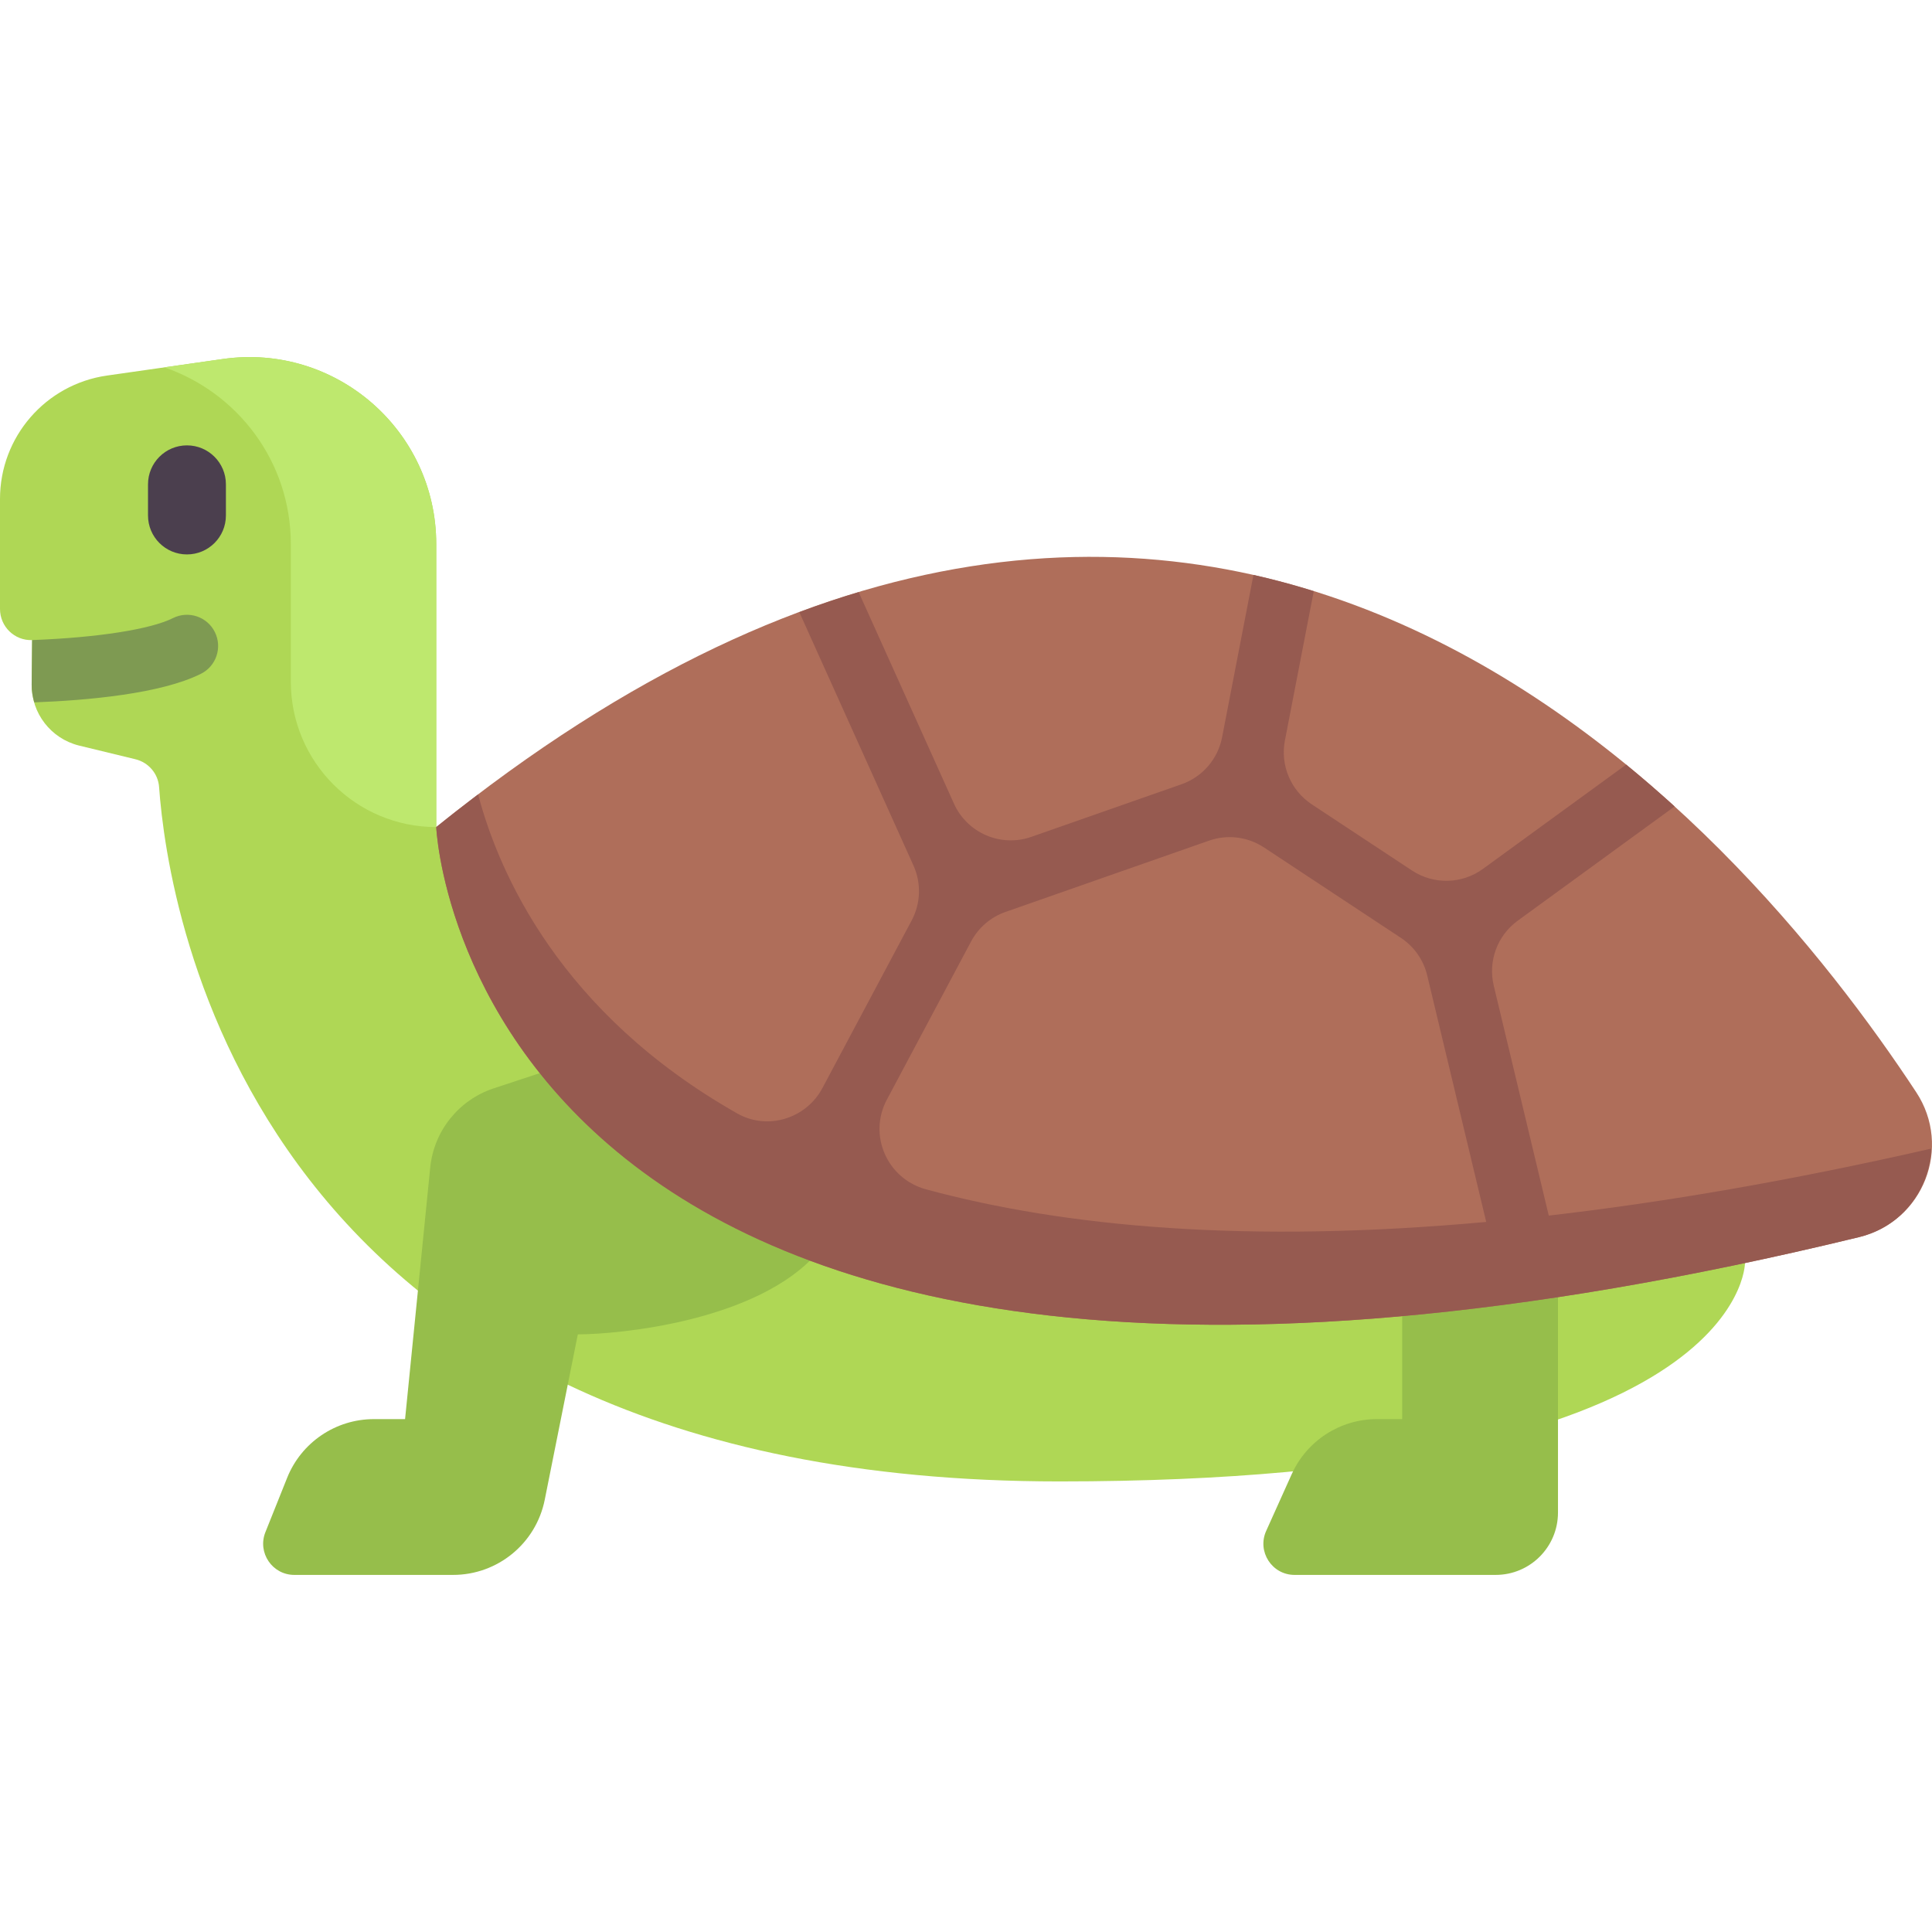
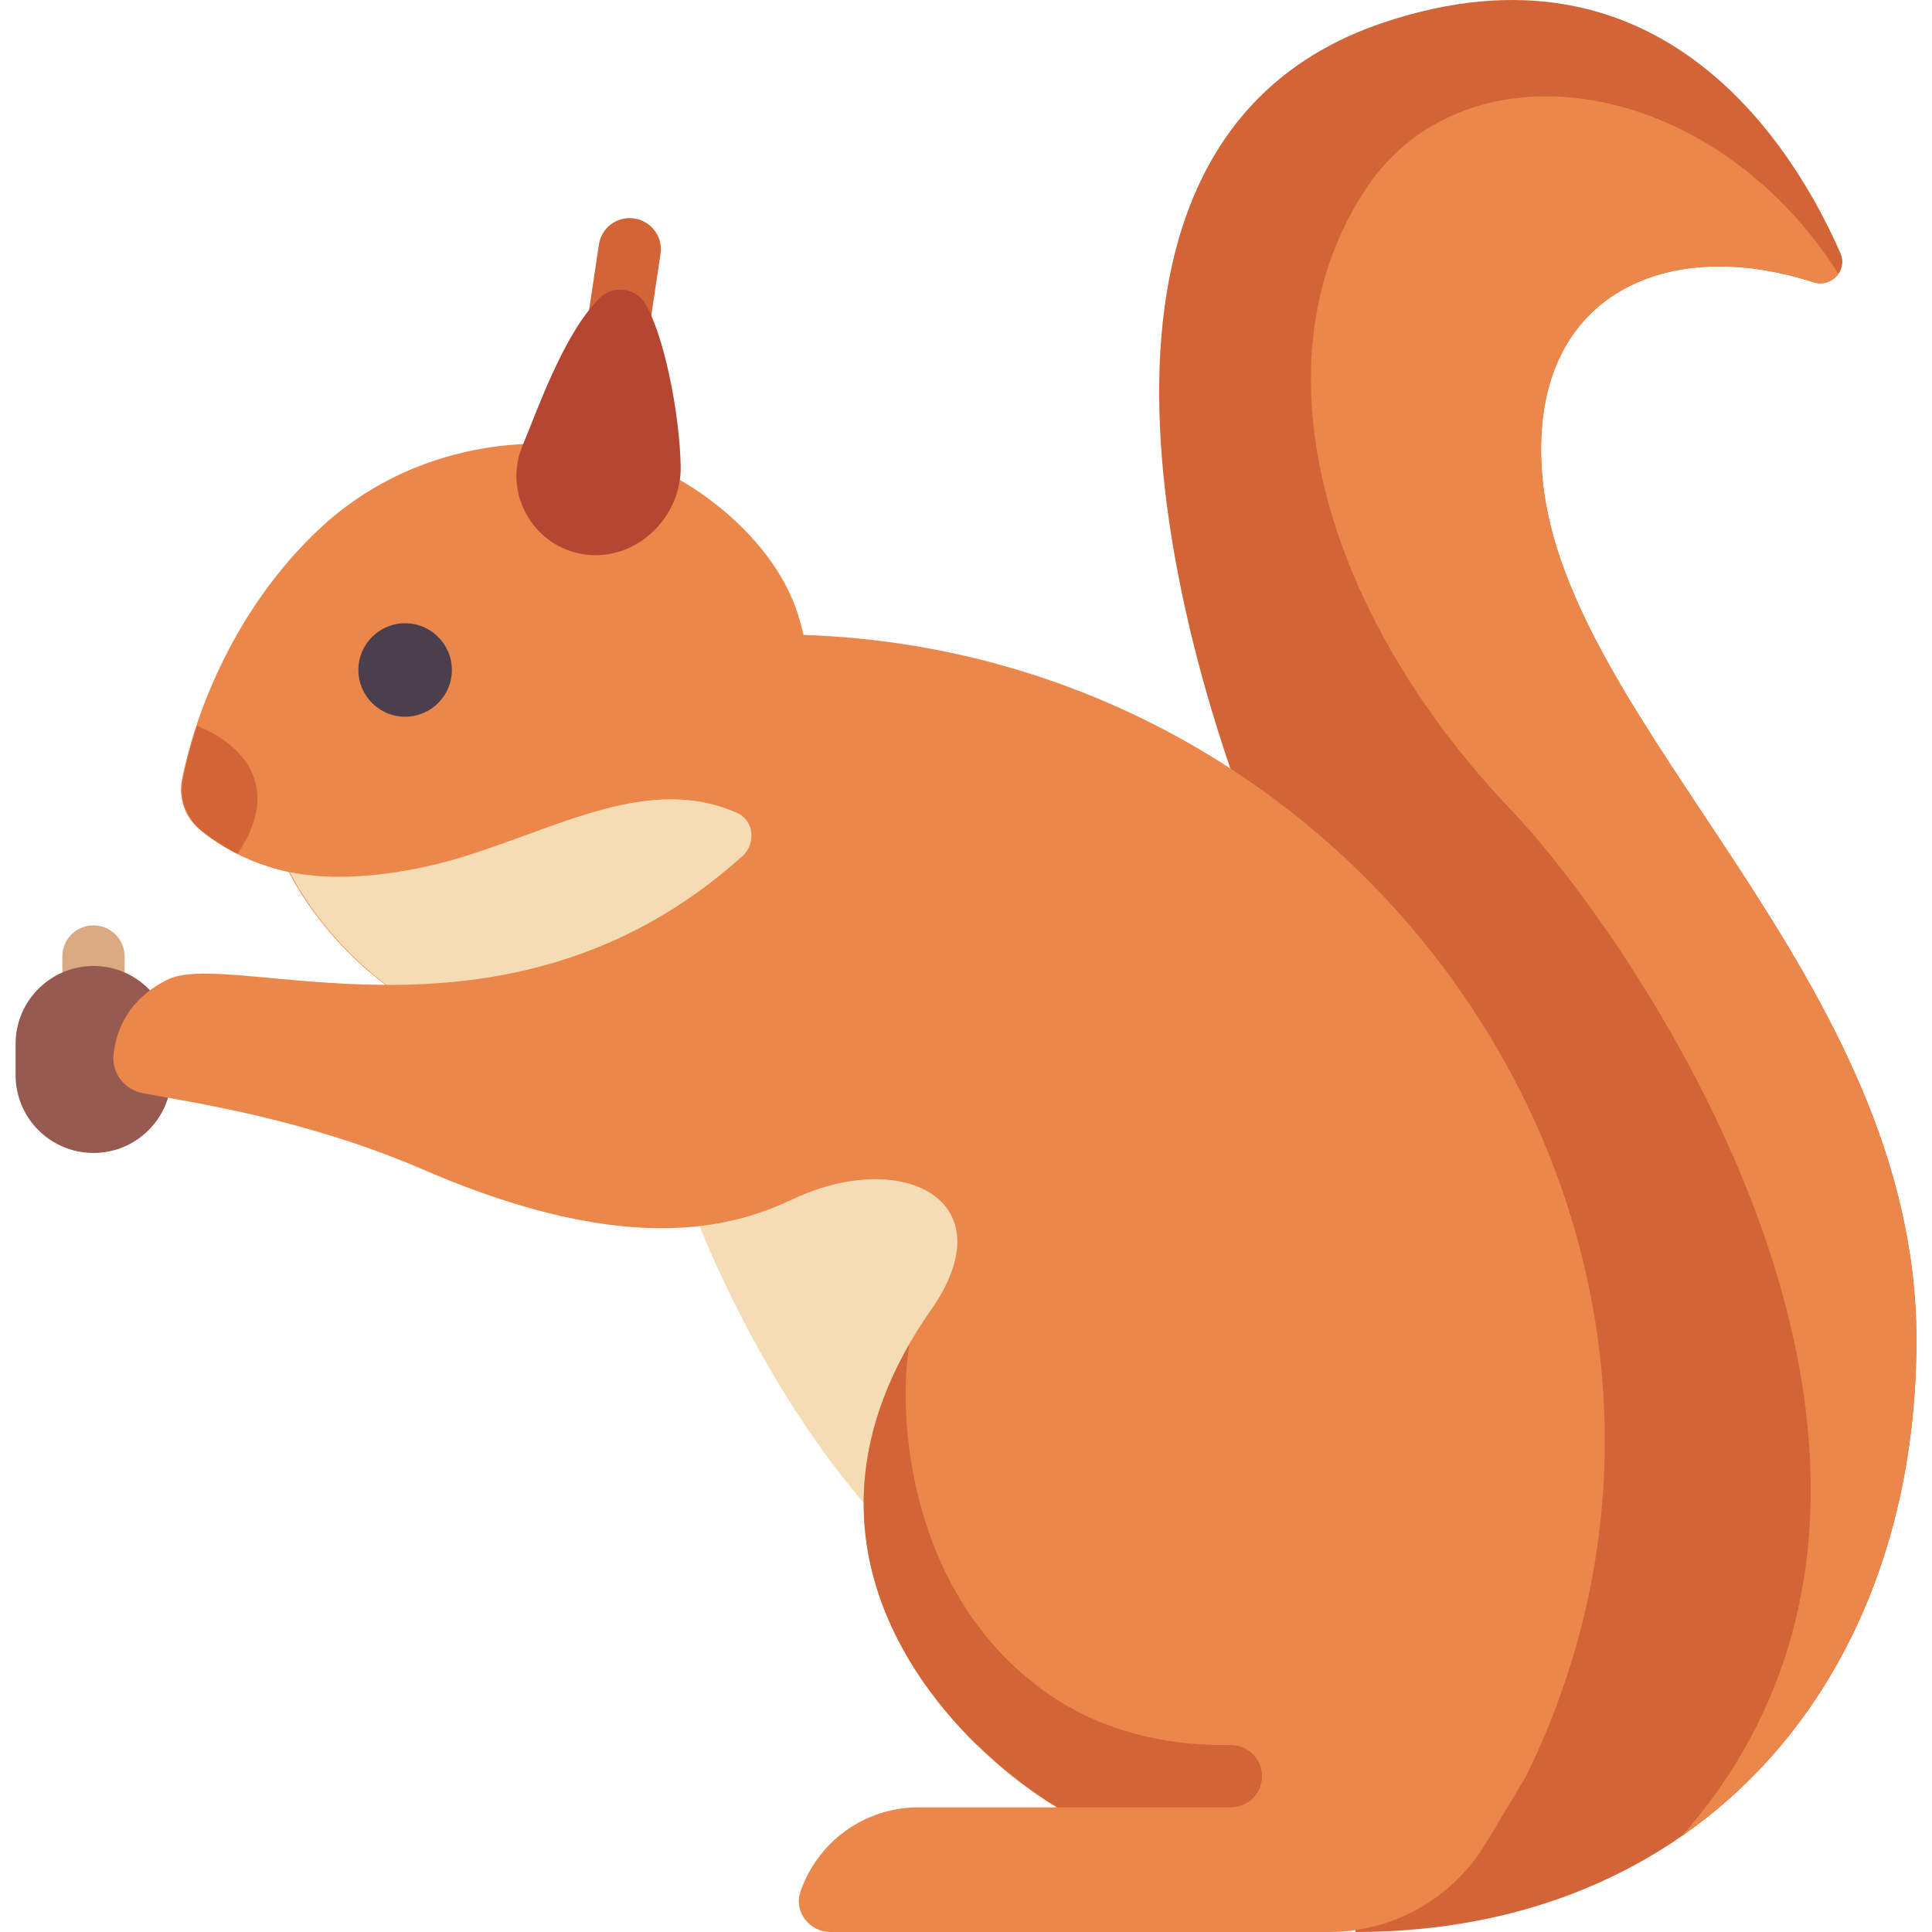
<svg xmlns="http://www.w3.org/2000/svg" version="1.1" id="Capa_1" x="0px" y="0px" viewBox="0 0 512 512" style="enable-background:new 0 0 512 512;" xml:space="preserve">
-   <path style="fill:#AFD755;" d="M115.607,219.184v-74.996c0-30.151-26.705-53.312-56.553-49.048l-30.695,4.385  C12.087,101.85,0,115.786,0,132.224v29.152c0,4.675,3.841,8.428,8.513,8.256l-0.121,11.747c-0.079,7.641,5.096,14.339,12.509,16.192  l14.976,3.635c3.469,0.842,6.028,3.804,6.282,7.365c2.285,32.083,24.412,184.022,238.602,184.022  c181.668,0,181.668-57.803,181.668-57.803v-16.515L115.607,219.184z" />
+   <path style="fill:#D26437;" d="M359.226,512c90.694,0,148.645-66.14,148.645-156.903c0-96-92.903-162.065-99.097-228.278  c-4.495-48.051,32.043-64.924,71.738-52.04c4.768,1.548,9.233-3.065,7.225-7.658c-11.751-26.878-46.91-86.138-121.285-61.077  c-87.781,29.578-58.839,151.891-34.065,214.859L359.226,512z" />
+   <path style="fill:#DCAA82;" d="M24.774,272.516c-4.565,0-8.258-3.698-8.258-8.258v-10.766c0-4.56,3.694-8.258,8.258-8.258  s8.258,3.698,8.258,8.258v10.766C33.032,268.819,29.339,272.516,24.774,272.516z" />
+   <path style="fill:#965A50;" d="M24.774,305.548L24.774,305.548c-11.402,0-20.645-9.243-20.645-20.645v-8.258  c0-11.402,9.243-20.645,20.645-20.645l0,0c11.402,0,20.645,9.243,20.645,20.645v8.258C45.419,296.305,36.176,305.548,24.774,305.548  z" />
+   <path style="fill:#F5DCB4;" d="M231.914,401.748c-32.155-35.969-48.516-81.947-48.516-81.947l63.656-28.704l21.333,59.871  L231.914,401.748z" />
+   <path style="fill:#D26437;" d="M163.79,94.968c-0.403,0-0.815-0.028-1.234-0.093c-4.508-0.673-7.621-4.879-6.944-9.391l3.097-20.645  c0.677-4.5,4.806-7.633,9.395-6.94c4.508,0.673,7.621,4.879,6.944,9.391l-3.097,20.645C171.339,92.028,167.815,94.968,163.79,94.968  z" />
+   <path style="fill:#EB874B;" d="M212.945,168.258c-0.431-1.89-0.932-3.723-1.493-5.497c-6.902-21.843-32.732-41.133-55.418-44.311  c-25.541-3.578-51.843,3.628-70.838,21.203c-24.386,22.564-34.163,52.342-36.988,67.019c-0.966,5.018,0.908,10.065,4.858,13.307  c4.748,3.898,12.492,8.748,23.525,11.142c0,0,7.494,16.208,25.557,29.881c-26.787-0.096-48.267-5.392-57.203-1.648  c-11.126,5.262-14.218,13.906-14.862,20.205c-0.499,4.891,2.997,9.261,7.829,10.165c13.452,2.516,43.213,6.801,74.387,20.297  c56.429,24.43,84.028,14.215,98.065,7.656c28.903-13.506,56.678,0.449,36.387,29.419c-44.645,63.742,4.903,114.839,33.29,131.871  h-36.645c-14.532,0-26.873,9.385-31.292,22.424c-1.771,5.225,2.428,10.608,7.945,10.608h132.208  c16.997,0,32.748-8.918,41.493-23.493l10.678-17.797C471.871,333.076,367.268,173.42,212.945,168.258z" />
+   <path style="fill:#B44632;" d="M158.974,78.933C149.444,88.312,142.5,108.5,138.515,118c-5.604,13.36,3.669,28.235,18.131,29.096  l0,0c12.912,0.769,23.973-10.551,23.742-23.484c-0.258-14.452-4.673-35.96-9.704-43.544  C168.086,76.154,162.322,75.638,158.974,78.933z" />
+   <circle style="fill:#4B3F4E;" cx="107.36" cy="177.551" r="12.387" />
+   <path style="fill:#F5DCB4;" d="M112.774,229.678c-14.323,3.115-26.585,3.39-35.968,1.445c0,0,7.494,16.208,25.557,29.881  c28.368,0.102,62.69-5.628,94.372-34.108c3.683-3.31,3.11-9.497-1.423-11.489C169.06,203.87,142.075,223.305,112.774,229.678z" />
  <g>
-     <path style="fill:#96BE4B;" d="M216.591,332.038l-67.781-49.546l-17.983,5.937c-9.253,3.055-15.84,11.271-16.809,20.966   l-6.669,66.684h-8.257c-10.13,0-19.239,6.167-23.001,15.572l-5.757,14.391c-2.17,5.424,1.825,11.325,7.667,11.325h42.07   c11.809,0,21.976-8.335,24.291-19.914l8.767-43.835C164.336,353.608,200.83,350.051,216.591,332.038z" />
-     <path style="fill:#96BE4B;" d="M371.594,334.791v41.288h-6.691c-9.748,0-18.591,5.717-22.591,14.607l-6.766,15.035   c-2.459,5.464,1.538,11.646,7.53,11.646h53.29c9.121,0,16.515-7.394,16.515-16.515v-66.061H371.594z" />
+     <path style="fill:#D26437;" d="M62.981,226.247c12.779-19.074-0.541-29.856-10.733-33.858c-1.817,5.47-3.061,10.345-3.804,14.176   c-0.985,5.084,0.912,10.207,4.922,13.484C55.785,222.027,58.99,224.234,62.981,226.247z" />
+     <path style="fill:#D26437;" d="M326.194,462.452h-2.163c-15.444,0-30.898-3.669-43.897-12.008   c-37.785-24.24-42.754-71.78-39.146-94.203c-25.998,45.357-5.329,83.477,17.942,106.211h0.194   c7.24,7.073,14.726,12.67,21.135,16.516h45.935c4.56,0,8.258-3.698,8.258-8.258C334.452,466.149,330.754,462.452,326.194,462.452z" />
  </g>
-   <path style="fill:#4B3F4E;" d="M49.546,146.929c-5.701,0-10.322-4.621-10.322-10.322v-8.258c0-5.701,4.621-10.322,10.322-10.322  s10.322,4.621,10.322,10.322v8.258C59.868,142.309,55.247,146.929,49.546,146.929z" />
-   <path style="fill:#7E9A52;" d="M9.087,186.137c14.375-0.544,33.602-2.301,44.152-7.568c4.08-2.036,5.734-6.996,3.693-11.076  c-2.032-4.084-7.008-5.738-11.08-3.697c-5.999,2.995-19.957,5.174-37.361,5.833c0.008-0.001,0.014,0.004,0.022,0.004L8.392,181.38  C8.375,183.027,8.646,184.616,9.087,186.137z" />
-   <path style="fill:#BEE86E;" d="M59.054,95.14l-15.492,2.213c19.274,6.624,33.508,24.841,33.508,46.835v36.46  c0,21.283,17.253,38.536,38.536,38.536l0,0v-74.996C115.607,114.037,88.902,90.876,59.054,95.14z" />
-   <path style="fill:#AF6E5A;" d="M115.607,219.184c0,0,8.258,198.183,377.015,108.679c17.211-4.178,24.74-23.907,15.203-38.405  C461.179,218.544,321.545,53.019,115.607,219.184z" />
-   <path style="fill:#965A50;" d="M410.442,322.145L395.857,261.2c-1.552-6.486,0.949-13.268,6.339-17.194l41.59-30.288  c-4.131-3.759-8.413-7.463-12.841-11.086l-37.937,27.628c-5.57,4.057-13.073,4.228-18.824,0.431l-26.554-17.536  c-5.574-3.681-8.381-10.356-7.114-16.914l7.645-39.574c-5.226-1.628-10.546-3.084-15.982-4.304l-8.31,43.02  c-1.115,5.77-5.211,10.512-10.757,12.455l-39.789,13.934c-8.087,2.832-16.997-0.991-20.516-8.803l-25.251-56.048  c-5.184,1.553-10.428,3.319-15.732,5.3l30.258,67.16c2.1,4.661,1.923,10.033-0.48,14.545l-23.651,44.422  c-4.32,8.115-14.547,11.277-22.545,6.744c-46.972-26.621-63.194-63.7-68.704-84.564c-3.679,2.789-7.373,5.653-11.096,8.656  c0,0,8.258,198.183,377.015,108.678c11.666-2.832,18.715-12.823,19.185-23.473C474.519,312.915,440.91,318.635,410.442,322.145z   M235.027,291.421l22.323-41.925c1.949-3.661,5.204-6.454,9.118-7.825l53.94-18.894c4.869-1.706,10.255-1.038,14.561,1.805  l36.295,23.968c3.497,2.309,5.985,5.862,6.961,9.938l15.636,65.335c-63.033,5.765-111.394,1.398-148.444-8.634  C235.108,312.399,230.008,300.848,235.027,291.421z" />
+   <path style="fill:#EB874B;" d="M507.871,355.097c0-96-92.903-162.065-99.097-228.278c-4.494-48.05,32.043-64.923,71.738-52.039  c2.71,0.88,5.278-0.262,6.659-2.227c-33.322-52.595-98.354-62.229-124.849-23.004c-30.75,45.527-12.043,112.516,38.194,165.161  c30.616,32.084,131.441,173.419,45.285,271.772C485.106,459.159,507.871,411.969,507.871,355.097z" />
  <g>
</g>
  <g>
</g>
  <g>
</g>
  <g>
</g>
  <g>
</g>
  <g>
</g>
  <g>
</g>
  <g>
</g>
  <g>
</g>
  <g>
</g>
  <g>
</g>
  <g>
</g>
  <g>
</g>
  <g>
</g>
  <g>
</g>
</svg>
